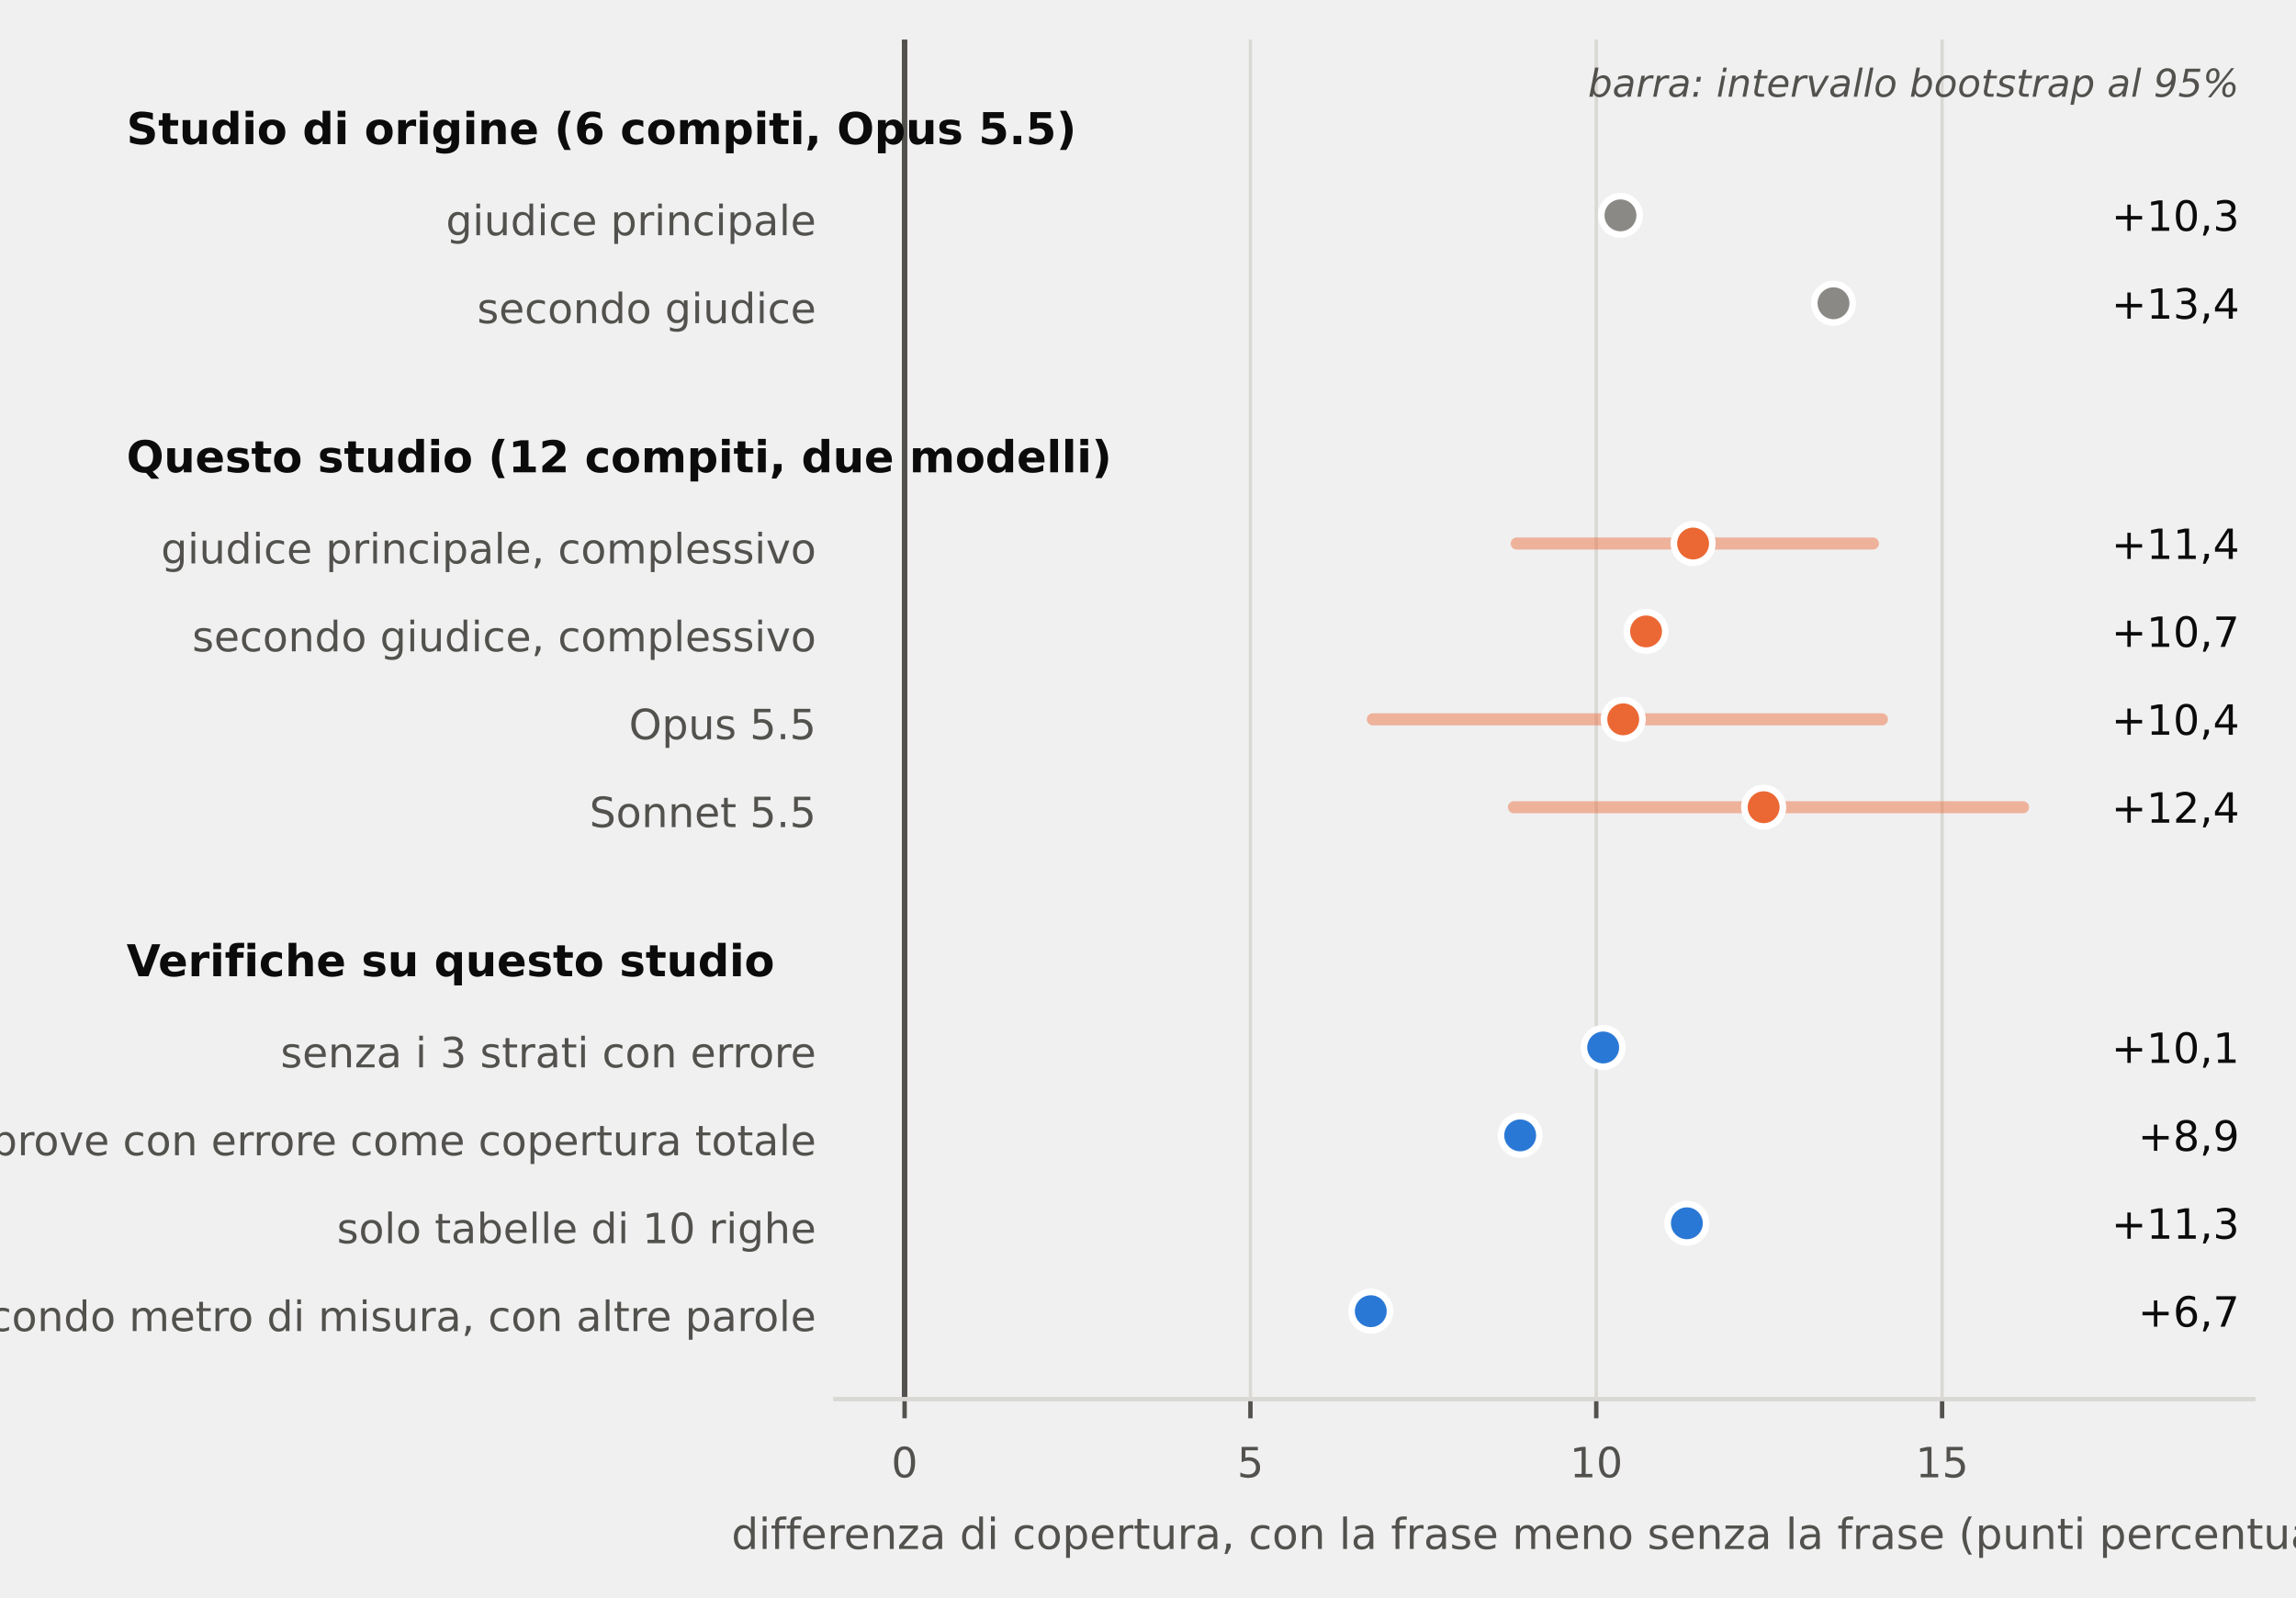
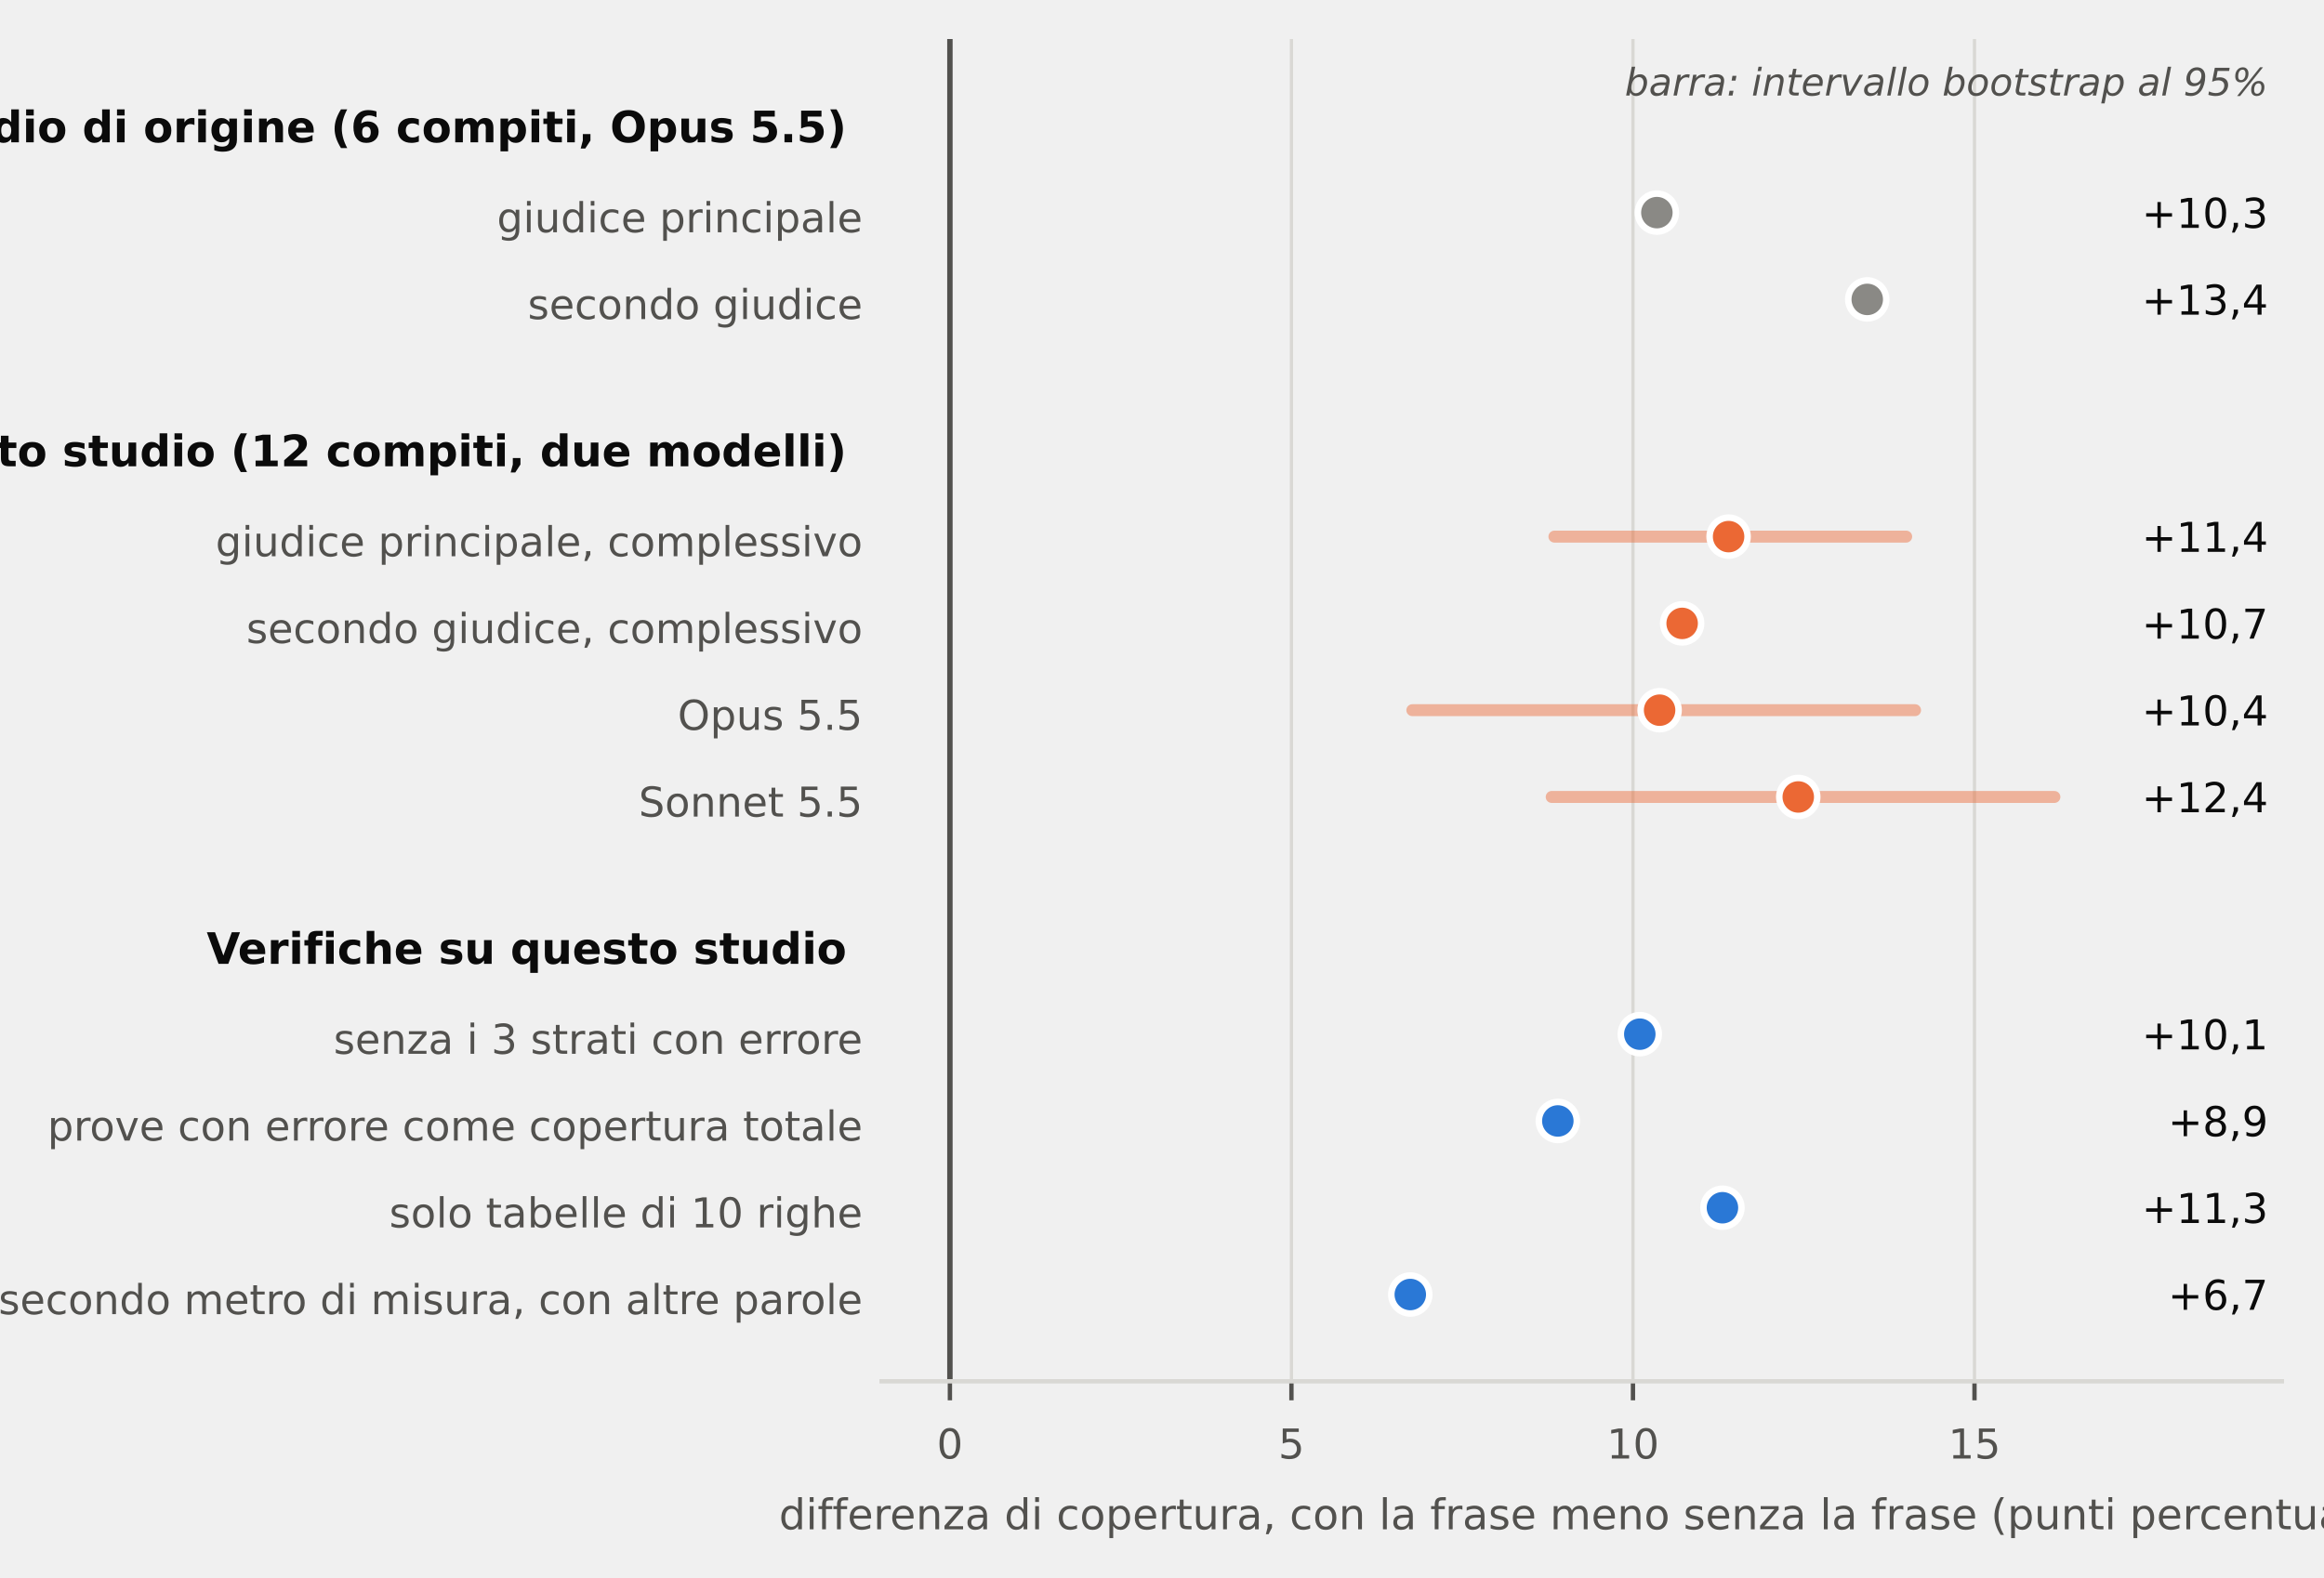
- <svg xmlns="http://www.w3.org/2000/svg" xmlns:xlink="http://www.w3.org/1999/xlink" width="417.858pt" height="290.769pt" viewBox="0 0 417.858 290.769" version="1.1">
+ <svg xmlns="http://www.w3.org/2000/svg" xmlns:xlink="http://www.w3.org/1999/xlink" width="428.28pt" height="290.769pt" viewBox="0 0 428.28 290.769" version="1.1">
  <defs>
    <style type="text/css">*{stroke-linejoin: round; stroke-linecap: butt}</style>
  </defs>
  <g id="figure_1">
    <g id="patch_1">
-       <path d="M 0 290.769  L 417.858 290.769  L 417.858 0  L 0 0  L 0 290.769  z " style="fill: none" />
+       <path d="M -0 290.769  L 428.28 290.769  L 428.28 0  L -0 0  L -0 290.769  z " style="fill: none" />
    </g>
    <g id="axes_1">
      <g id="patch_2">
-         <path d="M 152.046 254.628  L 410.094 254.628  L 410.094 7.2  L 152.046 7.2  L 152.046 254.628  z " style="fill: none" />
+         <path d="M 162.467 254.628  L 420.515 254.628  L 420.515 7.2  L 162.467 7.2  L 162.467 254.628  z " style="fill: none" />
      </g>
      <g id="matplotlib.axis_1">
        <g id="xtick_1">
          <g id="line2d_1">
-             <path d="M 164.633 254.628  L 164.633 7.2  " clip-path="url(#pd4b3265596)" style="fill: none; stroke: #d9d8d4; stroke-width: 0.6; stroke-linecap: square" />
+             <path d="M 175.055 254.628  L 175.055 7.2  " clip-path="url(#pf8d4826b38)" style="fill: none; stroke: #d9d8d4; stroke-width: 0.6; stroke-linecap: square" />
          </g>
          <g id="line2d_2">
            <defs>
              <path id="m76695bbce8" d="M 0 0  L 0 3.5  " style="stroke: #52514e; stroke-width: 0.8" />
            </defs>
            <g>
-               <use xlink:href="#m76695bbce8" x="164.633" y="254.628" style="fill: #52514e; stroke: #52514e; stroke-width: 0.8" />
+               <use xlink:href="#m76695bbce8" x="175.055" y="254.628" style="fill: #52514e; stroke: #52514e; stroke-width: 0.8" />
            </g>
          </g>
          <g id="text_1">
-             <text style="font-size: 7.6px; font-family: 'Helvetica Neue', 'DejaVu Sans'; text-anchor: middle; fill: #52514e" x="164.633" y="268.863" transform="rotate(-0 164.6335 268.8632)">0</text>
+             <text style="font-size: 7.6px; font-family: 'Helvetica Neue', 'DejaVu Sans'; text-anchor: middle; fill: #52514e" x="175.055" y="268.863" transform="rotate(-0 175.0552 268.8632)">0</text>
          </g>
        </g>
        <g id="xtick_2">
          <g id="line2d_3">
-             <path d="M 227.572 254.628  L 227.572 7.2  " clip-path="url(#pd4b3265596)" style="fill: none; stroke: #d9d8d4; stroke-width: 0.6; stroke-linecap: square" />
+             <path d="M 237.994 254.628  L 237.994 7.2  " clip-path="url(#pf8d4826b38)" style="fill: none; stroke: #d9d8d4; stroke-width: 0.6; stroke-linecap: square" />
          </g>
          <g id="line2d_4">
            <g>
-               <use xlink:href="#m76695bbce8" x="227.572" y="254.628" style="fill: #52514e; stroke: #52514e; stroke-width: 0.8" />
+               <use xlink:href="#m76695bbce8" x="237.994" y="254.628" style="fill: #52514e; stroke: #52514e; stroke-width: 0.8" />
            </g>
          </g>
          <g id="text_2">
-             <text style="font-size: 7.6px; font-family: 'Helvetica Neue', 'DejaVu Sans'; text-anchor: middle; fill: #52514e" x="227.572" y="268.863" transform="rotate(-0 227.572 268.8632)">5</text>
+             <text style="font-size: 7.6px; font-family: 'Helvetica Neue', 'DejaVu Sans'; text-anchor: middle; fill: #52514e" x="237.994" y="268.863" transform="rotate(-0 237.9937 268.8632)">5</text>
          </g>
        </g>
        <g id="xtick_3">
          <g id="line2d_5">
-             <path d="M 290.511 254.628  L 290.511 7.2  " clip-path="url(#pd4b3265596)" style="fill: none; stroke: #d9d8d4; stroke-width: 0.6; stroke-linecap: square" />
+             <path d="M 300.932 254.628  L 300.932 7.2  " clip-path="url(#pf8d4826b38)" style="fill: none; stroke: #d9d8d4; stroke-width: 0.6; stroke-linecap: square" />
          </g>
          <g id="line2d_6">
            <g>
-               <use xlink:href="#m76695bbce8" x="290.511" y="254.628" style="fill: #52514e; stroke: #52514e; stroke-width: 0.8" />
+               <use xlink:href="#m76695bbce8" x="300.932" y="254.628" style="fill: #52514e; stroke: #52514e; stroke-width: 0.8" />
            </g>
          </g>
          <g id="text_3">
-             <text style="font-size: 7.6px; font-family: 'Helvetica Neue', 'DejaVu Sans'; text-anchor: middle; fill: #52514e" x="290.511" y="268.863" transform="rotate(-0 290.5105 268.8632)">10</text>
+             <text style="font-size: 7.6px; font-family: 'Helvetica Neue', 'DejaVu Sans'; text-anchor: middle; fill: #52514e" x="300.932" y="268.863" transform="rotate(-0 300.9322 268.8632)">10</text>
          </g>
        </g>
        <g id="xtick_4">
          <g id="line2d_7">
-             <path d="M 353.449 254.628  L 353.449 7.2  " clip-path="url(#pd4b3265596)" style="fill: none; stroke: #d9d8d4; stroke-width: 0.6; stroke-linecap: square" />
+             <path d="M 363.871 254.628  L 363.871 7.2  " clip-path="url(#pf8d4826b38)" style="fill: none; stroke: #d9d8d4; stroke-width: 0.6; stroke-linecap: square" />
          </g>
          <g id="line2d_8">
            <g>
-               <use xlink:href="#m76695bbce8" x="353.449" y="254.628" style="fill: #52514e; stroke: #52514e; stroke-width: 0.8" />
+               <use xlink:href="#m76695bbce8" x="363.871" y="254.628" style="fill: #52514e; stroke: #52514e; stroke-width: 0.8" />
            </g>
          </g>
          <g id="text_4">
-             <text style="font-size: 7.6px; font-family: 'Helvetica Neue', 'DejaVu Sans'; text-anchor: middle; fill: #52514e" x="353.449" y="268.863" transform="rotate(-0 353.4491 268.8632)">15</text>
+             <text style="font-size: 7.6px; font-family: 'Helvetica Neue', 'DejaVu Sans'; text-anchor: middle; fill: #52514e" x="363.871" y="268.863" transform="rotate(-0 363.8708 268.8632)">15</text>
          </g>
        </g>
        <g id="text_5">
-           <text style="font-size: 7.8px; font-family: 'Helvetica Neue', 'DejaVu Sans'; text-anchor: middle; fill: #52514e" x="281.07" y="281.908" transform="rotate(-0 281.0697 281.9076)">differenza di copertura, con la frase meno senza la frase (punti percentuali)</text>
+           <text style="font-size: 7.8px; font-family: 'Helvetica Neue', 'DejaVu Sans'; text-anchor: middle; fill: #52514e" x="291.491" y="281.908" transform="rotate(-0 291.4914 281.9076)">differenza di copertura, con la frase meno senza la frase (punti percentuali)</text>
        </g>
      </g>
      <g id="matplotlib.axis_2">
        <g id="ytick_1">
          <g id="line2d_9" />
          <g id="text_6">
-             <text style="font-size: 7.6px; font-family: 'Helvetica Neue', 'DejaVu Sans'; text-anchor: end; fill: #52514e" x="148.546" y="42.813" transform="rotate(-0 148.5457 42.8126)">giudice principale</text>
+             <text style="font-size: 7.6px; font-family: 'Helvetica Neue', 'DejaVu Sans'; text-anchor: end; fill: #52514e" x="158.967" y="42.813" transform="rotate(-0 158.9675 42.8126)">giudice principale</text>
          </g>
        </g>
        <g id="ytick_2">
          <g id="line2d_10" />
          <g id="text_7">
-             <text style="font-size: 7.6px; font-family: 'Helvetica Neue', 'DejaVu Sans'; text-anchor: end; fill: #52514e" x="148.546" y="58.81" transform="rotate(-0 148.5457 58.8101)">secondo giudice</text>
+             <text style="font-size: 7.6px; font-family: 'Helvetica Neue', 'DejaVu Sans'; text-anchor: end; fill: #52514e" x="158.967" y="58.81" transform="rotate(-0 158.9675 58.8101)">secondo giudice</text>
          </g>
        </g>
        <g id="ytick_3">
          <g id="line2d_11" />
          <g id="text_8">
-             <text style="font-size: 7.6px; font-family: 'Helvetica Neue', 'DejaVu Sans'; text-anchor: end; fill: #52514e" x="148.546" y="102.537" transform="rotate(-0 148.5457 102.5366)">giudice principale, complessivo</text>
+             <text style="font-size: 7.6px; font-family: 'Helvetica Neue', 'DejaVu Sans'; text-anchor: end; fill: #52514e" x="158.967" y="102.537" transform="rotate(-0 158.9675 102.5366)">giudice principale, complessivo</text>
          </g>
        </g>
        <g id="ytick_4">
          <g id="line2d_12" />
          <g id="text_9">
-             <text style="font-size: 7.6px; font-family: 'Helvetica Neue', 'DejaVu Sans'; text-anchor: end; fill: #52514e" x="148.546" y="118.534" transform="rotate(-0 148.5457 118.5341)">secondo giudice, complessivo</text>
+             <text style="font-size: 7.6px; font-family: 'Helvetica Neue', 'DejaVu Sans'; text-anchor: end; fill: #52514e" x="158.967" y="118.534" transform="rotate(-0 158.9675 118.5341)">secondo giudice, complessivo</text>
          </g>
        </g>
        <g id="ytick_5">
          <g id="line2d_13" />
          <g id="text_10">
-             <text style="font-size: 7.6px; font-family: 'Helvetica Neue', 'DejaVu Sans'; text-anchor: end; fill: #52514e" x="148.546" y="134.532" transform="rotate(-0 148.5457 134.5316)">Opus 5.5</text>
+             <text style="font-size: 7.6px; font-family: 'Helvetica Neue', 'DejaVu Sans'; text-anchor: end; fill: #52514e" x="158.967" y="134.532" transform="rotate(-0 158.9675 134.5316)">Opus 5.5</text>
          </g>
        </g>
        <g id="ytick_6">
          <g id="line2d_14" />
          <g id="text_11">
-             <text style="font-size: 7.6px; font-family: 'Helvetica Neue', 'DejaVu Sans'; text-anchor: end; fill: #52514e" x="148.546" y="150.529" transform="rotate(-0 148.5457 150.5291)">Sonnet 5.5</text>
+             <text style="font-size: 7.6px; font-family: 'Helvetica Neue', 'DejaVu Sans'; text-anchor: end; fill: #52514e" x="158.967" y="150.529" transform="rotate(-0 158.9675 150.5291)">Sonnet 5.5</text>
          </g>
        </g>
        <g id="ytick_7">
          <g id="line2d_15" />
          <g id="text_12">
-             <text style="font-size: 7.6px; font-family: 'Helvetica Neue', 'DejaVu Sans'; text-anchor: end; fill: #52514e" x="148.546" y="194.256" transform="rotate(-0 148.5457 194.2556)">senza i 3 strati con errore</text>
+             <text style="font-size: 7.6px; font-family: 'Helvetica Neue', 'DejaVu Sans'; text-anchor: end; fill: #52514e" x="158.967" y="194.256" transform="rotate(-0 158.9675 194.2556)">senza i 3 strati con errore</text>
          </g>
        </g>
        <g id="ytick_8">
          <g id="line2d_16" />
          <g id="text_13">
-             <text style="font-size: 7.6px; font-family: 'Helvetica Neue', 'DejaVu Sans'; text-anchor: end; fill: #52514e" x="148.546" y="210.253" transform="rotate(-0 148.5457 210.2531)">prove con errore come copertura totale</text>
+             <text style="font-size: 7.6px; font-family: 'Helvetica Neue', 'DejaVu Sans'; text-anchor: end; fill: #52514e" x="158.967" y="210.253" transform="rotate(-0 158.9675 210.2531)">prove con errore come copertura totale</text>
          </g>
        </g>
        <g id="ytick_9">
          <g id="line2d_17" />
          <g id="text_14">
-             <text style="font-size: 7.6px; font-family: 'Helvetica Neue', 'DejaVu Sans'; text-anchor: end; fill: #52514e" x="148.546" y="226.251" transform="rotate(-0 148.5457 226.2506)">solo tabelle di 10 righe</text>
+             <text style="font-size: 7.6px; font-family: 'Helvetica Neue', 'DejaVu Sans'; text-anchor: end; fill: #52514e" x="158.967" y="226.251" transform="rotate(-0 158.9675 226.2506)">solo tabelle di 10 righe</text>
          </g>
        </g>
        <g id="ytick_10">
          <g id="line2d_18" />
          <g id="text_15">
-             <text style="font-size: 7.6px; font-family: 'Helvetica Neue', 'DejaVu Sans'; text-anchor: end; fill: #52514e" x="148.546" y="242.248" transform="rotate(-0 148.5457 242.2481)">secondo metro di misura, con altre parole</text>
+             <text style="font-size: 7.6px; font-family: 'Helvetica Neue', 'DejaVu Sans'; text-anchor: end; fill: #52514e" x="158.967" y="242.248" transform="rotate(-0 158.9675 242.2481)">secondo metro di misura, con altre parole</text>
          </g>
        </g>
      </g>
      <g id="line2d_19">
        <defs>
          <path id="m700294fc83" d="M 0 3.5  C 0.928 3.5 1.819 3.131 2.475 2.475  C 3.131 1.819 3.5 0.928 3.5 0  C 3.5 -0.928 3.131 -1.819 2.475 -2.475  C 1.819 -3.131 0.928 -3.5 0 -3.5  C -0.928 -3.5 -1.819 -3.131 -2.475 -2.475  C -3.131 -1.819 -3.5 -0.928 -3.5 0  C -3.5 0.928 -3.131 1.819 -2.475 2.475  C -1.819 3.131 -0.928 3.5 0 3.5  z " style="stroke: #ffffff; stroke-width: 1.2" />
        </defs>
-         <g clip-path="url(#pd4b3265596)">
-           <use xlink:href="#m700294fc83" x="294.916" y="39.195" style="fill: #8a8985; stroke: #ffffff; stroke-width: 1.2" />
+         <g clip-path="url(#pf8d4826b38)">
+           <use xlink:href="#m700294fc83" x="305.338" y="39.195" style="fill: #8a8985; stroke: #ffffff; stroke-width: 1.2" />
        </g>
      </g>
      <g id="line2d_20">
-         <g clip-path="url(#pd4b3265596)">
-           <use xlink:href="#m700294fc83" x="333.686" y="55.193" style="fill: #8a8985; stroke: #ffffff; stroke-width: 1.2" />
+         <g clip-path="url(#pf8d4826b38)">
+           <use xlink:href="#m700294fc83" x="344.108" y="55.193" style="fill: #8a8985; stroke: #ffffff; stroke-width: 1.2" />
        </g>
      </g>
      <g id="line2d_21">
-         <path d="M 276.035 98.919  L 340.861 98.919  " clip-path="url(#pd4b3265596)" style="fill: none; stroke: #eb6834; stroke-opacity: 0.45; stroke-width: 2.2; stroke-linecap: round" />
+         <path d="M 286.456 98.919  L 351.283 98.919  " clip-path="url(#pf8d4826b38)" style="fill: none; stroke: #eb6834; stroke-opacity: 0.45; stroke-width: 2.2; stroke-linecap: round" />
      </g>
      <g id="line2d_22">
        <defs>
          <path id="mebd650de02" d="M 0 3.5  C 0.928 3.5 1.819 3.131 2.475 2.475  C 3.131 1.819 3.5 0.928 3.5 0  C 3.5 -0.928 3.131 -1.819 2.475 -2.475  C 1.819 -3.131 0.928 -3.5 0 -3.5  C -0.928 -3.5 -1.819 -3.131 -2.475 -2.475  C -3.131 -1.819 -3.5 -0.928 -3.5 0  C -3.5 0.928 -3.131 1.819 -2.475 2.475  C -1.819 3.131 -0.928 3.5 0 3.5  z " style="stroke: #ffffff; stroke-width: 1.2" />
        </defs>
-         <g clip-path="url(#pd4b3265596)">
-           <use xlink:href="#mebd650de02" x="308.133" y="98.919" style="fill: #eb6834; stroke: #ffffff; stroke-width: 1.2" />
+         <g clip-path="url(#pf8d4826b38)">
+           <use xlink:href="#mebd650de02" x="318.555" y="98.919" style="fill: #eb6834; stroke: #ffffff; stroke-width: 1.2" />
        </g>
      </g>
      <g id="line2d_23">
-         <g clip-path="url(#pd4b3265596)">
-           <use xlink:href="#mebd650de02" x="299.574" y="114.916" style="fill: #eb6834; stroke: #ffffff; stroke-width: 1.2" />
+         <g clip-path="url(#pf8d4826b38)">
+           <use xlink:href="#mebd650de02" x="309.995" y="114.916" style="fill: #eb6834; stroke: #ffffff; stroke-width: 1.2" />
        </g>
      </g>
      <g id="line2d_24">
-         <path d="M 249.852 130.914  L 342.498 130.914  " clip-path="url(#pd4b3265596)" style="fill: none; stroke: #eb6834; stroke-opacity: 0.45; stroke-width: 2.2; stroke-linecap: round" />
+         <path d="M 260.274 130.914  L 352.919 130.914  " clip-path="url(#pf8d4826b38)" style="fill: none; stroke: #eb6834; stroke-opacity: 0.45; stroke-width: 2.2; stroke-linecap: round" />
      </g>
      <g id="line2d_25">
-         <g clip-path="url(#pd4b3265596)">
-           <use xlink:href="#mebd650de02" x="295.42" y="130.914" style="fill: #eb6834; stroke: #ffffff; stroke-width: 1.2" />
+         <g clip-path="url(#pf8d4826b38)">
+           <use xlink:href="#mebd650de02" x="305.841" y="130.914" style="fill: #eb6834; stroke: #ffffff; stroke-width: 1.2" />
        </g>
      </g>
      <g id="line2d_26">
-         <path d="M 275.531 146.911  L 368.177 146.911  " clip-path="url(#pd4b3265596)" style="fill: none; stroke: #eb6834; stroke-opacity: 0.45; stroke-width: 2.2; stroke-linecap: round" />
+         <path d="M 285.953 146.911  L 378.598 146.911  " clip-path="url(#pf8d4826b38)" style="fill: none; stroke: #eb6834; stroke-opacity: 0.45; stroke-width: 2.2; stroke-linecap: round" />
      </g>
      <g id="line2d_27">
-         <g clip-path="url(#pd4b3265596)">
-           <use xlink:href="#mebd650de02" x="320.973" y="146.911" style="fill: #eb6834; stroke: #ffffff; stroke-width: 1.2" />
+         <g clip-path="url(#pf8d4826b38)">
+           <use xlink:href="#mebd650de02" x="331.394" y="146.911" style="fill: #eb6834; stroke: #ffffff; stroke-width: 1.2" />
        </g>
      </g>
      <g id="line2d_28">
        <defs>
          <path id="m8c7ac39cb0" d="M 0 3.5  C 0.928 3.5 1.819 3.131 2.475 2.475  C 3.131 1.819 3.5 0.928 3.5 0  C 3.5 -0.928 3.131 -1.819 2.475 -2.475  C 1.819 -3.131 0.928 -3.5 0 -3.5  C -0.928 -3.5 -1.819 -3.131 -2.475 -2.475  C -3.131 -1.819 -3.5 -0.928 -3.5 0  C -3.5 0.928 -3.131 1.819 -2.475 2.475  C -1.819 3.131 -0.928 3.5 0 3.5  z " style="stroke: #ffffff; stroke-width: 1.2" />
        </defs>
-         <g clip-path="url(#pd4b3265596)">
-           <use xlink:href="#m8c7ac39cb0" x="291.769" y="190.638" style="fill: #2a78d6; stroke: #ffffff; stroke-width: 1.2" />
+         <g clip-path="url(#pf8d4826b38)">
+           <use xlink:href="#m8c7ac39cb0" x="302.191" y="190.638" style="fill: #2a78d6; stroke: #ffffff; stroke-width: 1.2" />
        </g>
      </g>
      <g id="line2d_29">
-         <g clip-path="url(#pd4b3265596)">
-           <use xlink:href="#m8c7ac39cb0" x="276.664" y="206.636" style="fill: #2a78d6; stroke: #ffffff; stroke-width: 1.2" />
+         <g clip-path="url(#pf8d4826b38)">
+           <use xlink:href="#m8c7ac39cb0" x="287.086" y="206.636" style="fill: #2a78d6; stroke: #ffffff; stroke-width: 1.2" />
        </g>
      </g>
      <g id="line2d_30">
-         <g clip-path="url(#pd4b3265596)">
-           <use xlink:href="#m8c7ac39cb0" x="307" y="222.633" style="fill: #2a78d6; stroke: #ffffff; stroke-width: 1.2" />
+         <g clip-path="url(#pf8d4826b38)">
+           <use xlink:href="#m8c7ac39cb0" x="317.422" y="222.633" style="fill: #2a78d6; stroke: #ffffff; stroke-width: 1.2" />
        </g>
      </g>
      <g id="line2d_31">
-         <g clip-path="url(#pd4b3265596)">
-           <use xlink:href="#m8c7ac39cb0" x="249.475" y="238.631" style="fill: #2a78d6; stroke: #ffffff; stroke-width: 1.2" />
+         <g clip-path="url(#pf8d4826b38)">
+           <use xlink:href="#m8c7ac39cb0" x="259.896" y="238.631" style="fill: #2a78d6; stroke: #ffffff; stroke-width: 1.2" />
        </g>
      </g>
      <g id="line2d_32">
-         <path d="M 164.633 254.628  L 164.633 7.2  " clip-path="url(#pd4b3265596)" style="fill: none; stroke: #52514e; stroke-linecap: square" />
+         <path d="M 175.055 254.628  L 175.055 7.2  " clip-path="url(#pf8d4826b38)" style="fill: none; stroke: #52514e; stroke-linecap: square" />
      </g>
      <g id="patch_3">
-         <path d="M 152.046 254.628  L 410.094 254.628  " style="fill: none; stroke: #d9d8d4; stroke-width: 0.8; stroke-linejoin: miter; stroke-linecap: square" />
+         <path d="M 162.467 254.628  L 420.515 254.628  " style="fill: none; stroke: #d9d8d4; stroke-width: 0.8; stroke-linejoin: miter; stroke-linecap: square" />
      </g>
      <g id="text_16">
-         <text style="font-weight: 700; font-size: 8px; font-family: 'Helvetica Neue', 'DejaVu Sans'; text-anchor: start; fill: #0b0b0b" x="23.022" y="26.23" transform="rotate(-0 23.02175 26.2295)">Studio di origine (6 compiti, Opus 5.5)</text>
+         <text style="font-weight: 700; font-size: 8px; font-family: 'Helvetica Neue', 'DejaVu Sans'; text-anchor: end; fill: #0b0b0b" x="156.016" y="26.23" transform="rotate(-0 156.0163 26.2295)">Studio di origine (6 compiti, Opus 5.5)</text>
      </g>
      <g id="text_17">
-         <text style="font-size: 7.6px; font-family: 'Helvetica Neue', 'DejaVu Sans'; text-anchor: end; fill: #0b0b0b" x="407.576" y="42.003" transform="rotate(-0 407.5762 42.0032)">+10,3</text>
+         <text style="font-size: 7.6px; font-family: 'Helvetica Neue', 'DejaVu Sans'; text-anchor: end; fill: #0b0b0b" x="417.998" y="42.003" transform="rotate(-0 417.9979 42.0032)">+10,3</text>
      </g>
      <g id="text_18">
-         <text style="font-size: 7.6px; font-family: 'Helvetica Neue', 'DejaVu Sans'; text-anchor: end; fill: #0b0b0b" x="407.576" y="58.001" transform="rotate(-0 407.5762 58.0007)">+13,4</text>
+         <text style="font-size: 7.6px; font-family: 'Helvetica Neue', 'DejaVu Sans'; text-anchor: end; fill: #0b0b0b" x="417.998" y="58.001" transform="rotate(-0 417.9979 58.0007)">+13,4</text>
      </g>
      <g id="text_19">
-         <text style="font-weight: 700; font-size: 8px; font-family: 'Helvetica Neue', 'DejaVu Sans'; text-anchor: start; fill: #0b0b0b" x="23.022" y="85.954" transform="rotate(-0 23.02175 85.9535)">Questo studio (12 compiti, due modelli)</text>
+         <text style="font-weight: 700; font-size: 8px; font-family: 'Helvetica Neue', 'DejaVu Sans'; text-anchor: end; fill: #0b0b0b" x="156.016" y="85.954" transform="rotate(-0 156.0163 85.9535)">Questo studio (12 compiti, due modelli)</text>
      </g>
      <g id="text_20">
-         <text style="font-size: 7.6px; font-family: 'Helvetica Neue', 'DejaVu Sans'; text-anchor: end; fill: #0b0b0b" x="407.576" y="101.727" transform="rotate(-0 407.5762 101.7272)">+11,4</text>
+         <text style="font-size: 7.6px; font-family: 'Helvetica Neue', 'DejaVu Sans'; text-anchor: end; fill: #0b0b0b" x="417.998" y="101.727" transform="rotate(-0 417.9979 101.7272)">+11,4</text>
      </g>
      <g id="text_21">
-         <text style="font-size: 7.6px; font-family: 'Helvetica Neue', 'DejaVu Sans'; text-anchor: end; fill: #0b0b0b" x="407.576" y="117.725" transform="rotate(-0 407.5762 117.7247)">+10,7</text>
+         <text style="font-size: 7.6px; font-family: 'Helvetica Neue', 'DejaVu Sans'; text-anchor: end; fill: #0b0b0b" x="417.998" y="117.725" transform="rotate(-0 417.9979 117.7247)">+10,7</text>
      </g>
      <g id="text_22">
-         <text style="font-size: 7.6px; font-family: 'Helvetica Neue', 'DejaVu Sans'; text-anchor: end; fill: #0b0b0b" x="407.576" y="133.722" transform="rotate(-0 407.5762 133.7222)">+10,4</text>
+         <text style="font-size: 7.6px; font-family: 'Helvetica Neue', 'DejaVu Sans'; text-anchor: end; fill: #0b0b0b" x="417.998" y="133.722" transform="rotate(-0 417.9979 133.7222)">+10,4</text>
      </g>
      <g id="text_23">
-         <text style="font-size: 7.6px; font-family: 'Helvetica Neue', 'DejaVu Sans'; text-anchor: end; fill: #0b0b0b" x="407.576" y="149.72" transform="rotate(-0 407.5762 149.7197)">+12,4</text>
+         <text style="font-size: 7.6px; font-family: 'Helvetica Neue', 'DejaVu Sans'; text-anchor: end; fill: #0b0b0b" x="417.998" y="149.72" transform="rotate(-0 417.9979 149.7197)">+12,4</text>
      </g>
      <g id="text_24">
-         <text style="font-weight: 700; font-size: 8px; font-family: 'Helvetica Neue', 'DejaVu Sans'; text-anchor: start; fill: #0b0b0b" x="23.022" y="177.673" transform="rotate(-0 23.02175 177.6725)">Verifiche su questo studio</text>
+         <text style="font-weight: 700; font-size: 8px; font-family: 'Helvetica Neue', 'DejaVu Sans'; text-anchor: end; fill: #0b0b0b" x="156.016" y="177.673" transform="rotate(-0 156.0163 177.6725)">Verifiche su questo studio</text>
      </g>
      <g id="text_25">
-         <text style="font-size: 7.6px; font-family: 'Helvetica Neue', 'DejaVu Sans'; text-anchor: end; fill: #0b0b0b" x="407.576" y="193.446" transform="rotate(-0 407.5762 193.4462)">+10,1</text>
+         <text style="font-size: 7.6px; font-family: 'Helvetica Neue', 'DejaVu Sans'; text-anchor: end; fill: #0b0b0b" x="417.998" y="193.446" transform="rotate(-0 417.9979 193.4462)">+10,1</text>
      </g>
      <g id="text_26">
-         <text style="font-size: 7.6px; font-family: 'Helvetica Neue', 'DejaVu Sans'; text-anchor: end; fill: #0b0b0b" x="407.576" y="209.444" transform="rotate(-0 407.5762 209.4437)">+8,9</text>
+         <text style="font-size: 7.6px; font-family: 'Helvetica Neue', 'DejaVu Sans'; text-anchor: end; fill: #0b0b0b" x="417.998" y="209.444" transform="rotate(-0 417.9979 209.4437)">+8,9</text>
      </g>
      <g id="text_27">
-         <text style="font-size: 7.6px; font-family: 'Helvetica Neue', 'DejaVu Sans'; text-anchor: end; fill: #0b0b0b" x="407.576" y="225.441" transform="rotate(-0 407.5762 225.4412)">+11,3</text>
+         <text style="font-size: 7.6px; font-family: 'Helvetica Neue', 'DejaVu Sans'; text-anchor: end; fill: #0b0b0b" x="417.998" y="225.441" transform="rotate(-0 417.9979 225.4412)">+11,3</text>
      </g>
      <g id="text_28">
-         <text style="font-size: 7.6px; font-family: 'Helvetica Neue', 'DejaVu Sans'; text-anchor: end; fill: #0b0b0b" x="407.576" y="241.439" transform="rotate(-0 407.5762 241.4387)">+6,7</text>
+         <text style="font-size: 7.6px; font-family: 'Helvetica Neue', 'DejaVu Sans'; text-anchor: end; fill: #0b0b0b" x="417.998" y="241.439" transform="rotate(-0 417.9979 241.4387)">+6,7</text>
      </g>
      <g id="text_29">
-         <text style="font-style: italic; font-size: 7px; font-family: 'Helvetica Neue', 'DejaVu Sans'; text-anchor: end; fill: #52514e" x="407.513" y="17.61" transform="rotate(-0 407.5133 17.61042)">barra: intervallo bootstrap al 95%</text>
+         <text style="font-style: italic; font-size: 7px; font-family: 'Helvetica Neue', 'DejaVu Sans'; text-anchor: end; fill: #52514e" x="417.935" y="17.61" transform="rotate(-0 417.935 17.61042)">barra: intervallo bootstrap al 95%</text>
      </g>
    </g>
  </g>
  <defs>
-     <clipPath id="pd4b3265596">
-       <rect x="152.046" y="7.2" width="258.048" height="247.428" />
+     <clipPath id="pf8d4826b38">
+       <rect x="162.467" y="7.2" width="258.048" height="247.428" />
    </clipPath>
  </defs>
</svg>
